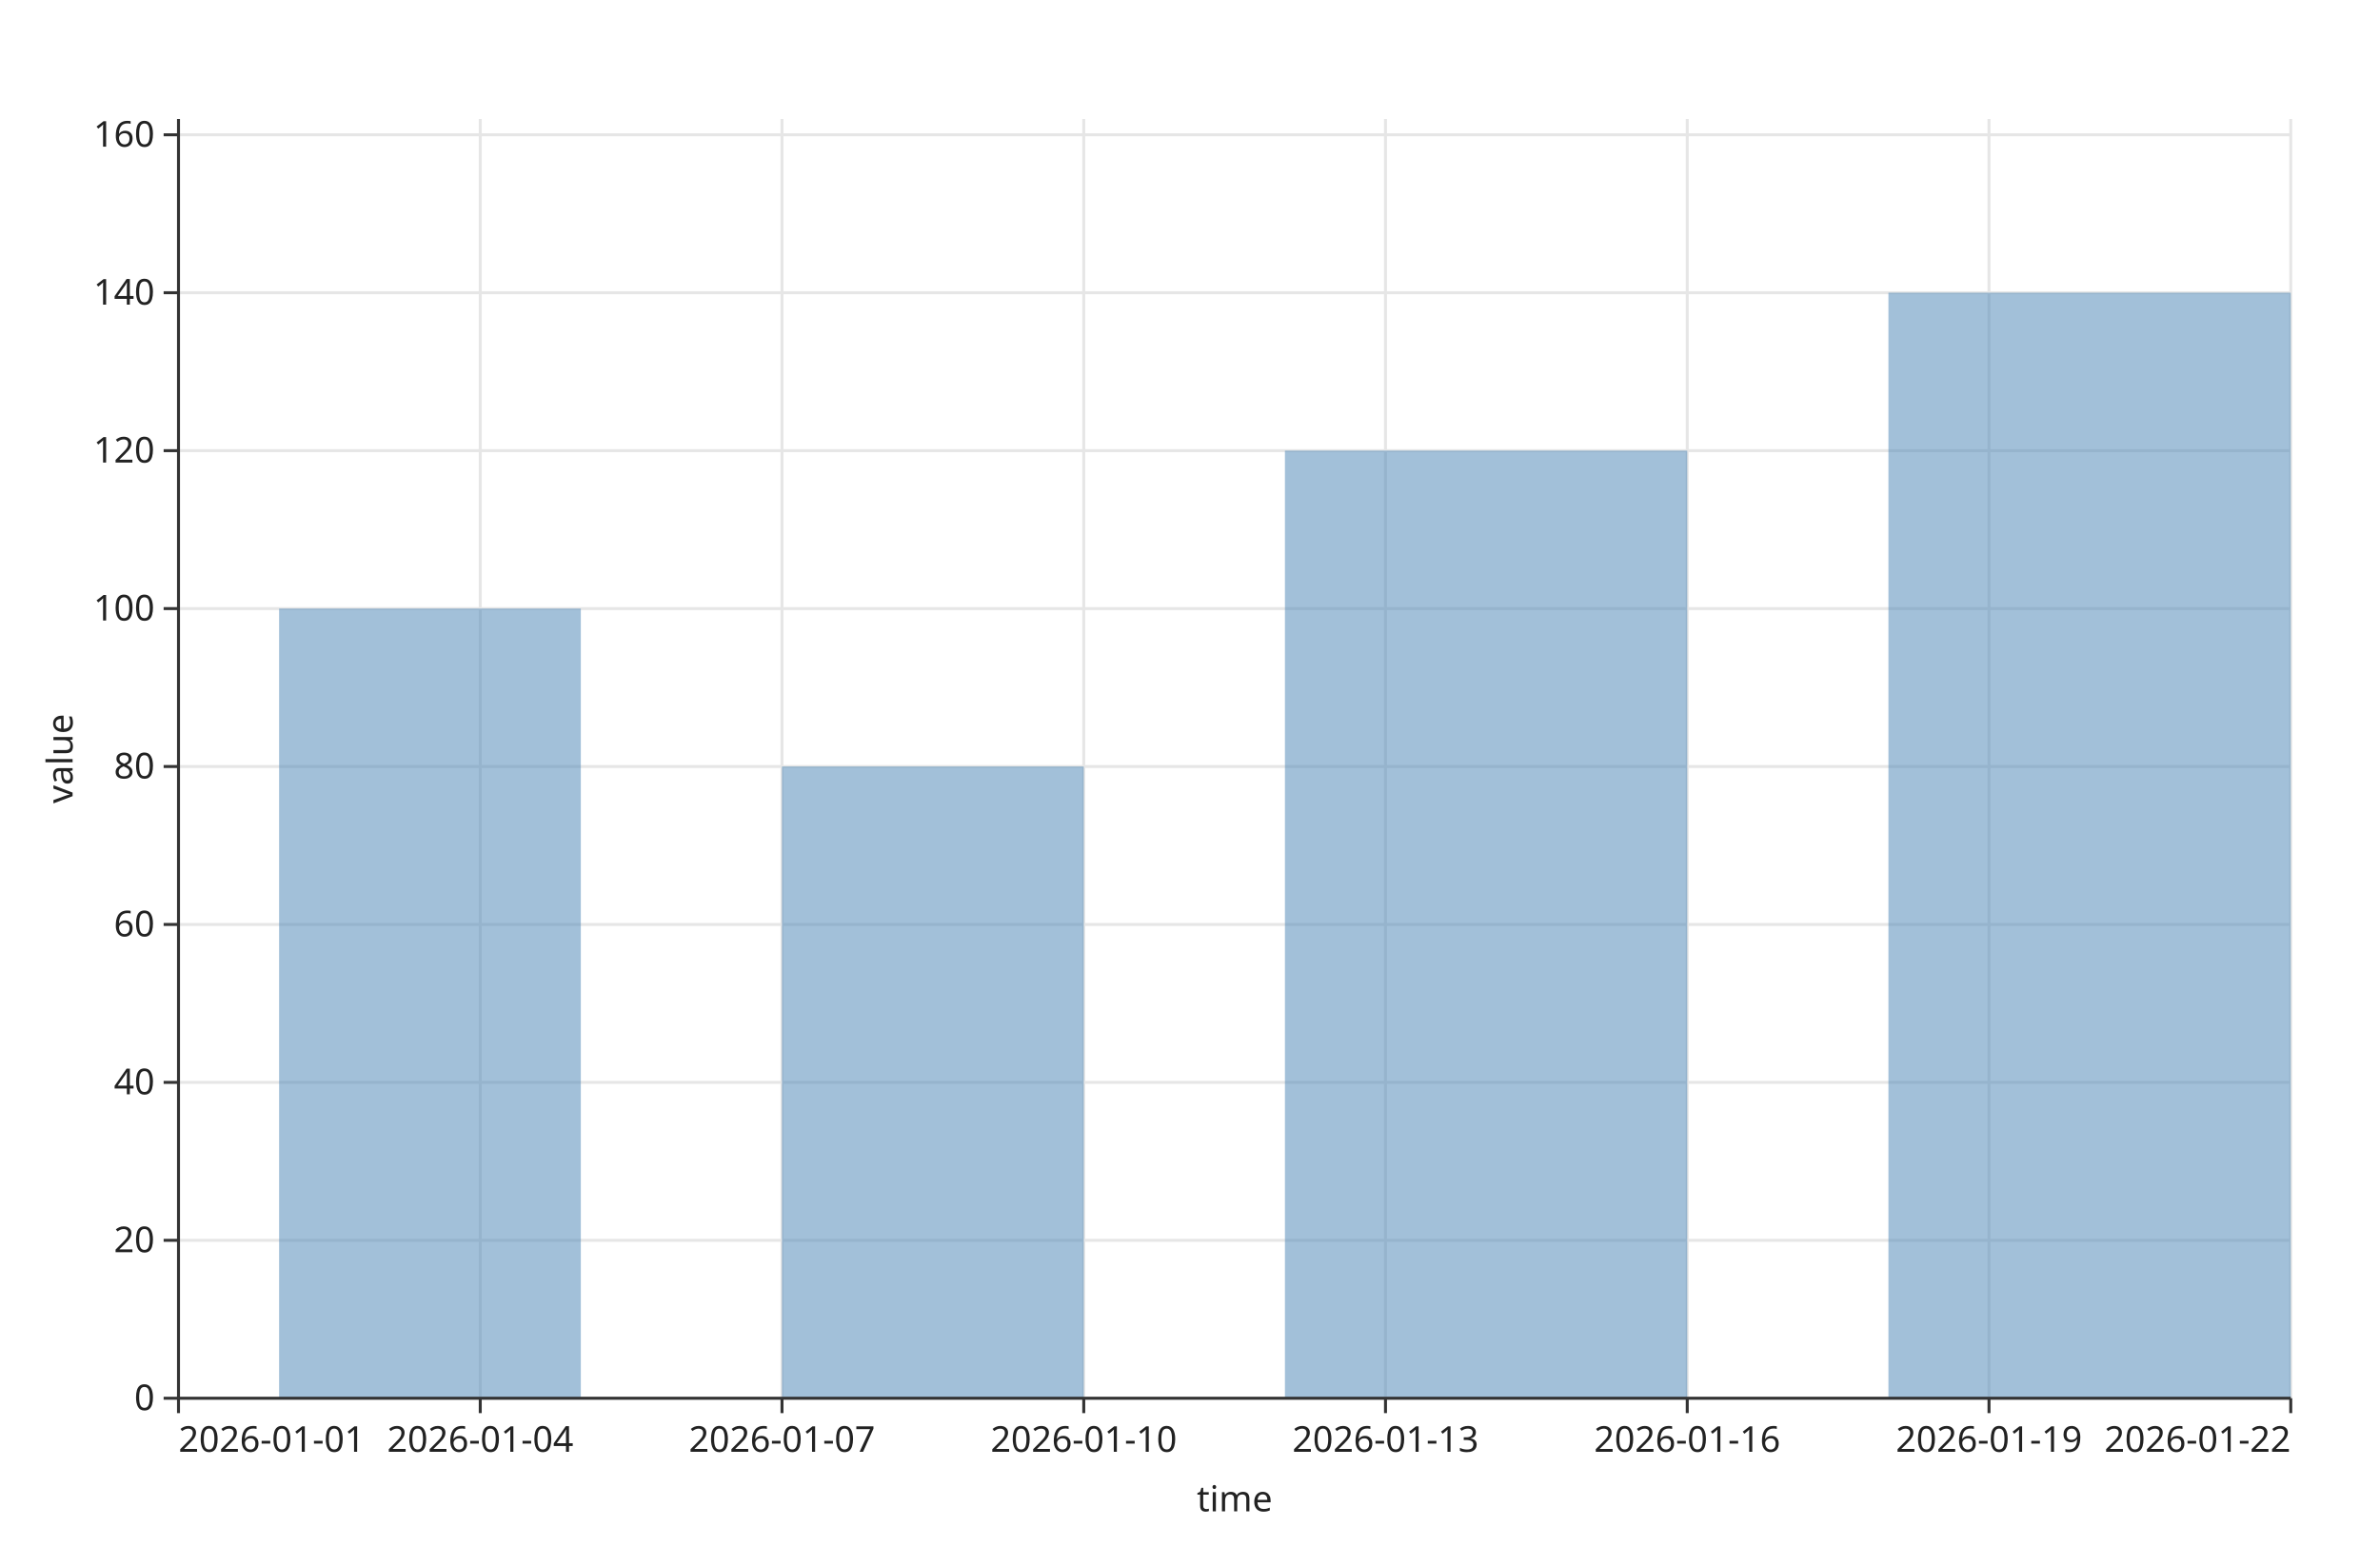
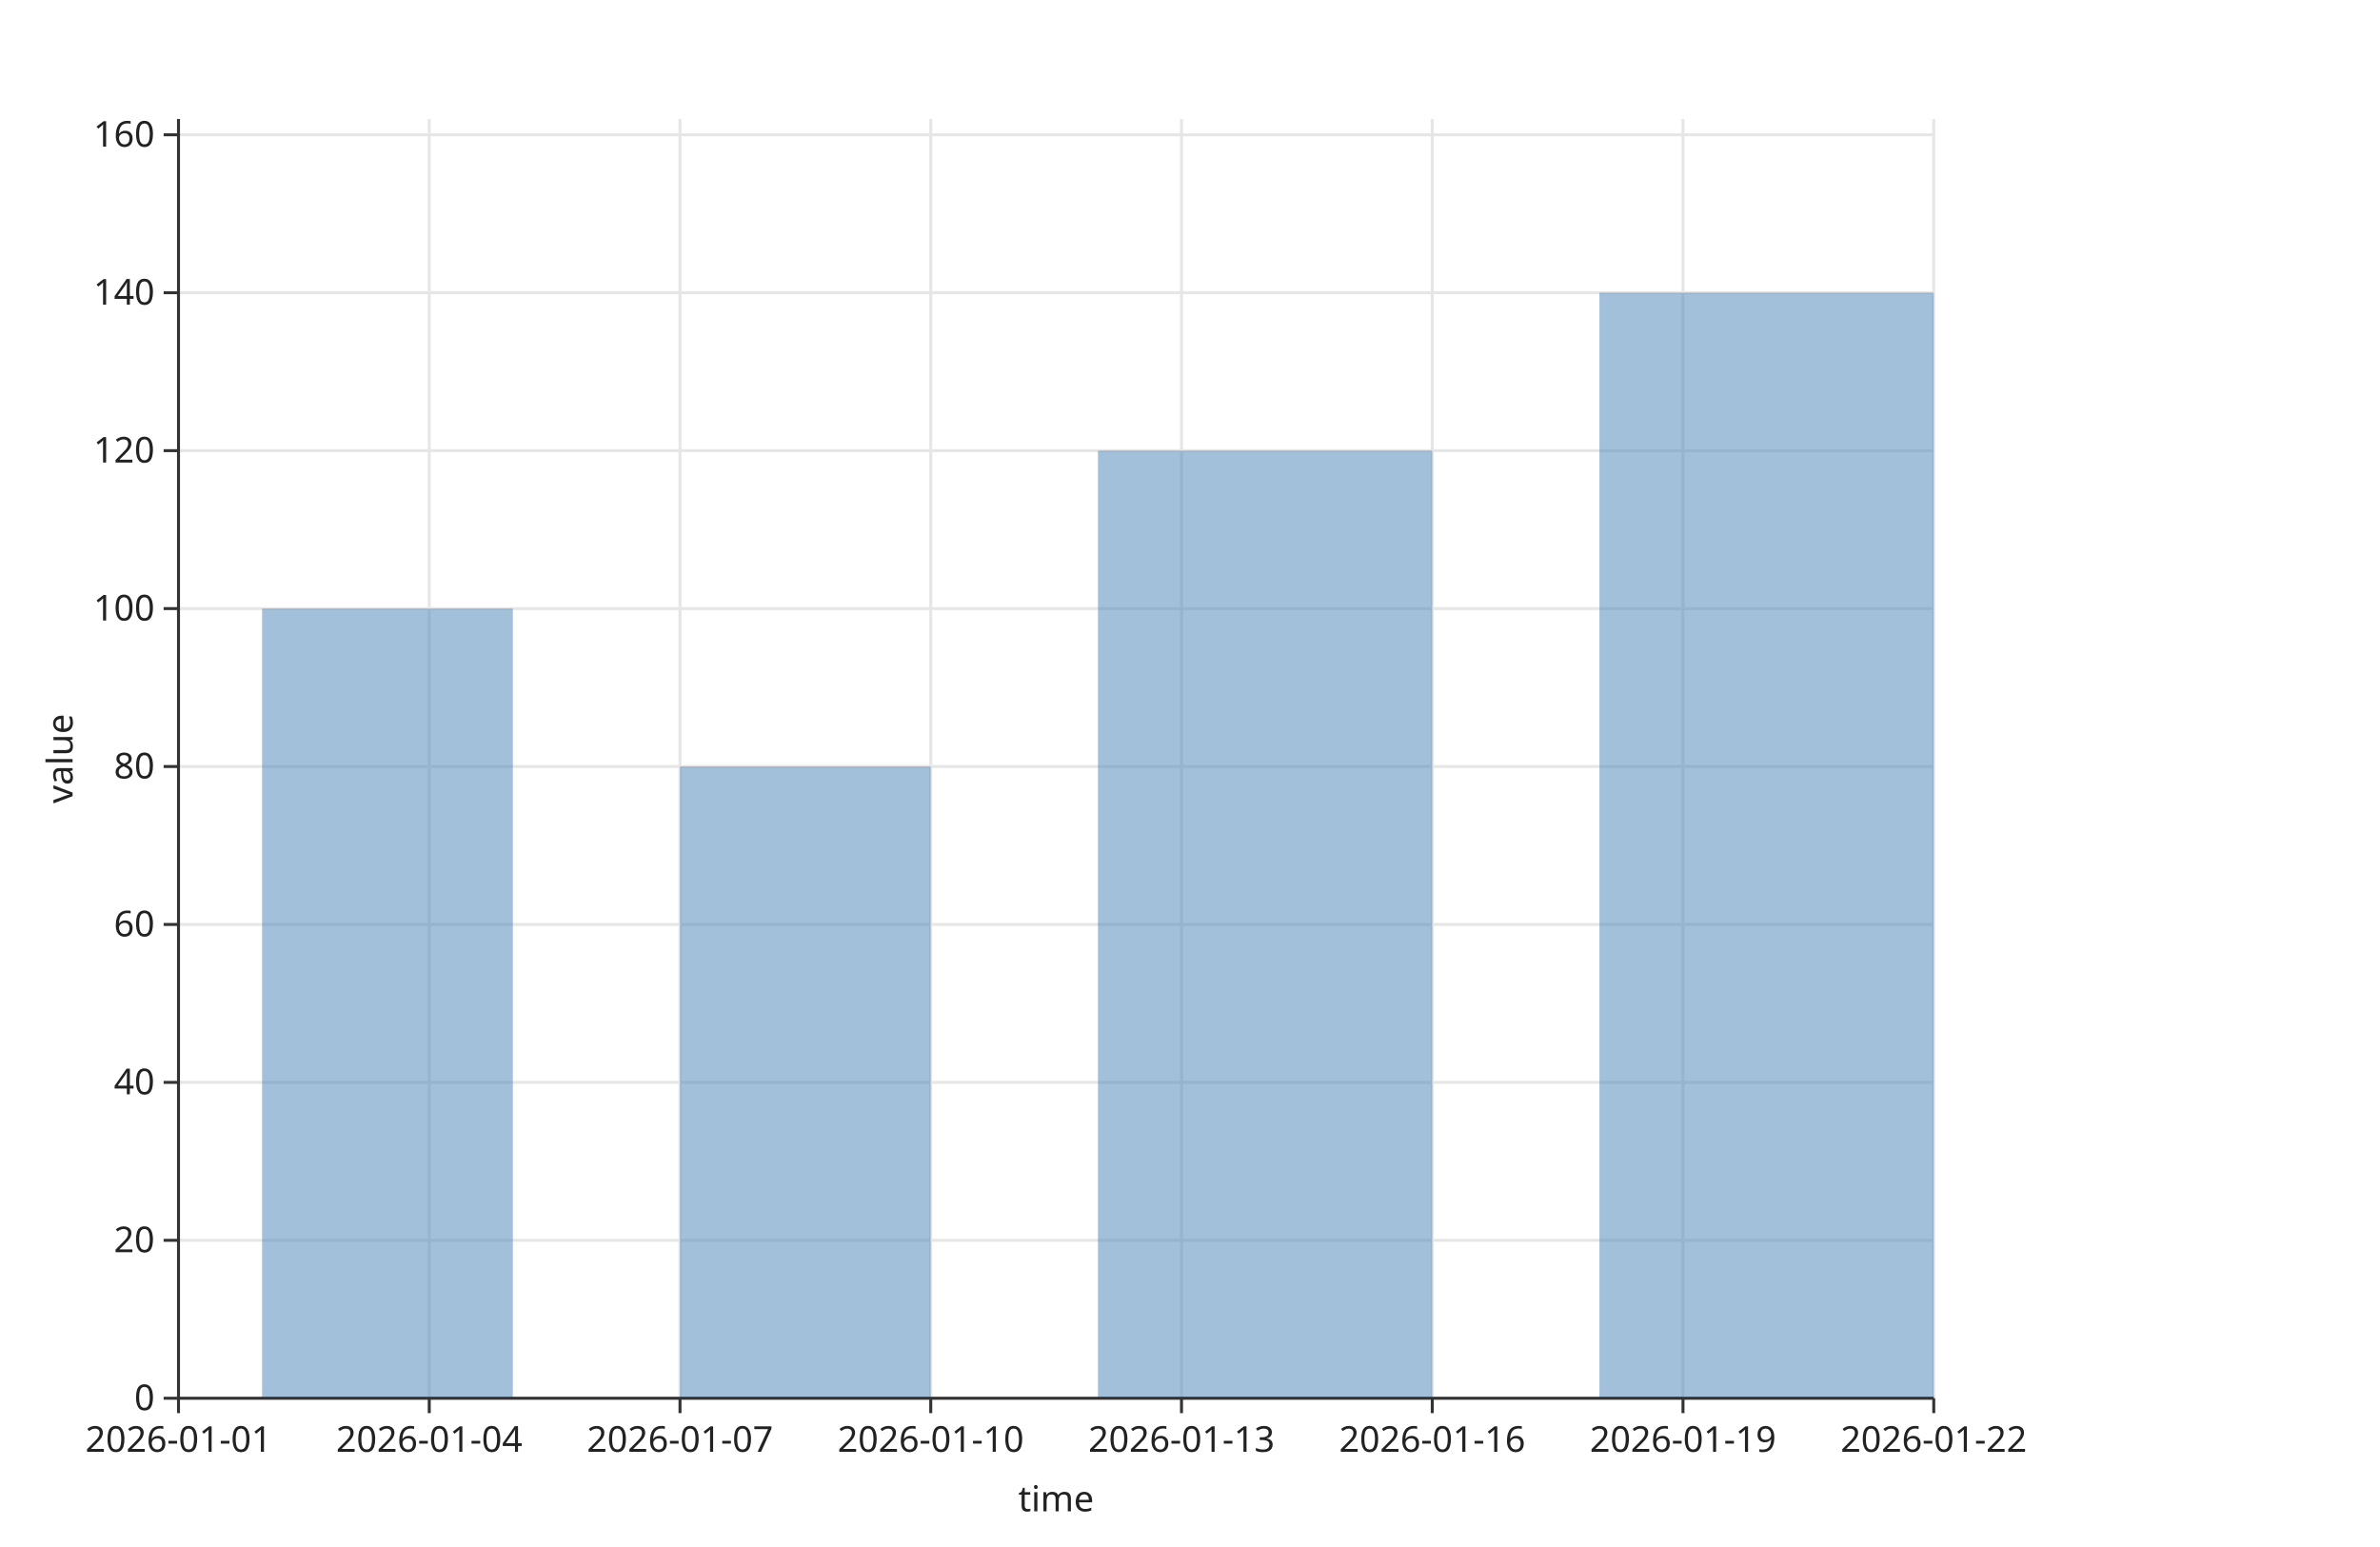
<svg xmlns="http://www.w3.org/2000/svg" width="800" height="520" viewBox="0 0 800 520" role="img">
  <rect class="algraf-background" x="0" y="0" width="800" height="520" fill="#ffffff" />
-   <rect class="algraf-plot-area" x="60" y="40" width="710" height="430" fill="#ffffff" />
+   <rect class="algraf-plot-area" x="60" y="40" width="590" height="430" fill="#ffffff" />
  <g class="algraf-grid">
    <line x1="60" y1="40" x2="60" y2="470" stroke="#e6e6e6" stroke-width="1" />
-     <line x1="161.429" y1="40" x2="161.429" y2="470" stroke="#e6e6e6" stroke-width="1" />
-     <line x1="262.857" y1="40" x2="262.857" y2="470" stroke="#e6e6e6" stroke-width="1" />
-     <line x1="364.286" y1="40" x2="364.286" y2="470" stroke="#e6e6e6" stroke-width="1" />
-     <line x1="465.714" y1="40" x2="465.714" y2="470" stroke="#e6e6e6" stroke-width="1" />
-     <line x1="567.143" y1="40" x2="567.143" y2="470" stroke="#e6e6e6" stroke-width="1" />
-     <line x1="668.571" y1="40" x2="668.571" y2="470" stroke="#e6e6e6" stroke-width="1" />
-     <line x1="770" y1="40" x2="770" y2="470" stroke="#e6e6e6" stroke-width="1" />
-     <line x1="60" y1="470" x2="770" y2="470" stroke="#e6e6e6" stroke-width="1" />
-     <line x1="60" y1="416.914" x2="770" y2="416.914" stroke="#e6e6e6" stroke-width="1" />
-     <line x1="60" y1="363.827" x2="770" y2="363.827" stroke="#e6e6e6" stroke-width="1" />
-     <line x1="60" y1="310.741" x2="770" y2="310.741" stroke="#e6e6e6" stroke-width="1" />
-     <line x1="60" y1="257.654" x2="770" y2="257.654" stroke="#e6e6e6" stroke-width="1" />
-     <line x1="60" y1="204.568" x2="770" y2="204.568" stroke="#e6e6e6" stroke-width="1" />
-     <line x1="60" y1="151.481" x2="770" y2="151.481" stroke="#e6e6e6" stroke-width="1" />
-     <line x1="60" y1="98.395" x2="770" y2="98.395" stroke="#e6e6e6" stroke-width="1" />
-     <line x1="60" y1="45.309" x2="770" y2="45.309" stroke="#e6e6e6" stroke-width="1" />
+     <line x1="144.286" y1="40" x2="144.286" y2="470" stroke="#e6e6e6" stroke-width="1" />
+     <line x1="228.571" y1="40" x2="228.571" y2="470" stroke="#e6e6e6" stroke-width="1" />
+     <line x1="312.857" y1="40" x2="312.857" y2="470" stroke="#e6e6e6" stroke-width="1" />
+     <line x1="397.143" y1="40" x2="397.143" y2="470" stroke="#e6e6e6" stroke-width="1" />
+     <line x1="481.429" y1="40" x2="481.429" y2="470" stroke="#e6e6e6" stroke-width="1" />
+     <line x1="565.714" y1="40" x2="565.714" y2="470" stroke="#e6e6e6" stroke-width="1" />
+     <line x1="650" y1="40" x2="650" y2="470" stroke="#e6e6e6" stroke-width="1" />
+     <line x1="60" y1="470" x2="650" y2="470" stroke="#e6e6e6" stroke-width="1" />
+     <line x1="60" y1="416.914" x2="650" y2="416.914" stroke="#e6e6e6" stroke-width="1" />
+     <line x1="60" y1="363.827" x2="650" y2="363.827" stroke="#e6e6e6" stroke-width="1" />
+     <line x1="60" y1="310.741" x2="650" y2="310.741" stroke="#e6e6e6" stroke-width="1" />
+     <line x1="60" y1="257.654" x2="650" y2="257.654" stroke="#e6e6e6" stroke-width="1" />
+     <line x1="60" y1="204.568" x2="650" y2="204.568" stroke="#e6e6e6" stroke-width="1" />
+     <line x1="60" y1="151.481" x2="650" y2="151.481" stroke="#e6e6e6" stroke-width="1" />
+     <line x1="60" y1="98.395" x2="650" y2="98.395" stroke="#e6e6e6" stroke-width="1" />
+     <line x1="60" y1="45.309" x2="650" y2="45.309" stroke="#e6e6e6" stroke-width="1" />
  </g>
  <g class="algraf-layer algraf-geom-rect">
-     <rect x="93.81" y="204.568" width="101.429" height="265.432" fill="steelblue" opacity="0.5" />
-     <rect x="262.857" y="257.654" width="101.429" height="212.346" fill="steelblue" opacity="0.5" />
-     <rect x="431.905" y="151.481" width="135.238" height="318.519" fill="steelblue" opacity="0.5" />
-     <rect x="634.762" y="98.395" width="135.238" height="371.605" fill="steelblue" opacity="0.5" />
+     <rect x="88.095" y="204.568" width="84.286" height="265.432" fill="steelblue" opacity="0.5" />
+     <rect x="228.571" y="257.654" width="84.286" height="212.346" fill="steelblue" opacity="0.5" />
+     <rect x="369.048" y="151.481" width="112.381" height="318.519" fill="steelblue" opacity="0.5" />
+     <rect x="537.619" y="98.395" width="112.381" height="371.605" fill="steelblue" opacity="0.5" />
  </g>
  <g class="algraf-axes">
-     <line x1="60" y1="470" x2="770" y2="470" stroke="#333333" stroke-width="1" />
+     <line x1="60" y1="470" x2="650" y2="470" stroke="#333333" stroke-width="1" />
    <line x1="60" y1="470" x2="60" y2="475" stroke="#333333" stroke-width="1" />
-     <text x="60" y="488" text-anchor="start" font-family="system-ui, sans-serif" font-size="12" fill="#222222">2026-01-01</text>
-     <line x1="161.429" y1="470" x2="161.429" y2="475" stroke="#333333" stroke-width="1" />
-     <text x="161.429" y="488" text-anchor="middle" font-family="system-ui, sans-serif" font-size="12" fill="#222222">2026-01-04</text>
-     <line x1="262.857" y1="470" x2="262.857" y2="475" stroke="#333333" stroke-width="1" />
-     <text x="262.857" y="488" text-anchor="middle" font-family="system-ui, sans-serif" font-size="12" fill="#222222">2026-01-07</text>
-     <line x1="364.286" y1="470" x2="364.286" y2="475" stroke="#333333" stroke-width="1" />
-     <text x="364.286" y="488" text-anchor="middle" font-family="system-ui, sans-serif" font-size="12" fill="#222222">2026-01-10</text>
-     <line x1="465.714" y1="470" x2="465.714" y2="475" stroke="#333333" stroke-width="1" />
-     <text x="465.714" y="488" text-anchor="middle" font-family="system-ui, sans-serif" font-size="12" fill="#222222">2026-01-13</text>
-     <line x1="567.143" y1="470" x2="567.143" y2="475" stroke="#333333" stroke-width="1" />
-     <text x="567.143" y="488" text-anchor="middle" font-family="system-ui, sans-serif" font-size="12" fill="#222222">2026-01-16</text>
-     <line x1="668.571" y1="470" x2="668.571" y2="475" stroke="#333333" stroke-width="1" />
-     <text x="668.571" y="488" text-anchor="middle" font-family="system-ui, sans-serif" font-size="12" fill="#222222">2026-01-19</text>
-     <line x1="770" y1="470" x2="770" y2="475" stroke="#333333" stroke-width="1" />
-     <text x="770" y="488" text-anchor="end" font-family="system-ui, sans-serif" font-size="12" fill="#222222">2026-01-22</text>
-     <text x="415" y="508" text-anchor="middle" font-family="system-ui, sans-serif" font-size="12" fill="#222222">time</text>
+     <text x="60" y="488" text-anchor="middle" font-family="system-ui, sans-serif" font-size="12" fill="#222222">2026-01-01</text>
+     <line x1="144.286" y1="470" x2="144.286" y2="475" stroke="#333333" stroke-width="1" />
+     <text x="144.286" y="488" text-anchor="middle" font-family="system-ui, sans-serif" font-size="12" fill="#222222">2026-01-04</text>
+     <line x1="228.571" y1="470" x2="228.571" y2="475" stroke="#333333" stroke-width="1" />
+     <text x="228.571" y="488" text-anchor="middle" font-family="system-ui, sans-serif" font-size="12" fill="#222222">2026-01-07</text>
+     <line x1="312.857" y1="470" x2="312.857" y2="475" stroke="#333333" stroke-width="1" />
+     <text x="312.857" y="488" text-anchor="middle" font-family="system-ui, sans-serif" font-size="12" fill="#222222">2026-01-10</text>
+     <line x1="397.143" y1="470" x2="397.143" y2="475" stroke="#333333" stroke-width="1" />
+     <text x="397.143" y="488" text-anchor="middle" font-family="system-ui, sans-serif" font-size="12" fill="#222222">2026-01-13</text>
+     <line x1="481.429" y1="470" x2="481.429" y2="475" stroke="#333333" stroke-width="1" />
+     <text x="481.429" y="488" text-anchor="middle" font-family="system-ui, sans-serif" font-size="12" fill="#222222">2026-01-16</text>
+     <line x1="565.714" y1="470" x2="565.714" y2="475" stroke="#333333" stroke-width="1" />
+     <text x="565.714" y="488" text-anchor="middle" font-family="system-ui, sans-serif" font-size="12" fill="#222222">2026-01-19</text>
+     <line x1="650" y1="470" x2="650" y2="475" stroke="#333333" stroke-width="1" />
+     <text x="650" y="488" text-anchor="middle" font-family="system-ui, sans-serif" font-size="12" fill="#222222">2026-01-22</text>
+     <text x="355" y="508" text-anchor="middle" font-family="system-ui, sans-serif" font-size="12" fill="#222222">time</text>
    <line x1="60" y1="40" x2="60" y2="470" stroke="#333333" stroke-width="1" />
    <line x1="55" y1="470" x2="60" y2="470" stroke="#333333" stroke-width="1" />
    <text x="52" y="474" text-anchor="end" font-family="system-ui, sans-serif" font-size="12" fill="#222222">0</text>
    <line x1="55" y1="416.914" x2="60" y2="416.914" stroke="#333333" stroke-width="1" />
    <text x="52" y="420.914" text-anchor="end" font-family="system-ui, sans-serif" font-size="12" fill="#222222">20</text>
    <line x1="55" y1="363.827" x2="60" y2="363.827" stroke="#333333" stroke-width="1" />
    <text x="52" y="367.827" text-anchor="end" font-family="system-ui, sans-serif" font-size="12" fill="#222222">40</text>
    <line x1="55" y1="310.741" x2="60" y2="310.741" stroke="#333333" stroke-width="1" />
    <text x="52" y="314.741" text-anchor="end" font-family="system-ui, sans-serif" font-size="12" fill="#222222">60</text>
    <line x1="55" y1="257.654" x2="60" y2="257.654" stroke="#333333" stroke-width="1" />
    <text x="52" y="261.654" text-anchor="end" font-family="system-ui, sans-serif" font-size="12" fill="#222222">80</text>
    <line x1="55" y1="204.568" x2="60" y2="204.568" stroke="#333333" stroke-width="1" />
    <text x="52" y="208.568" text-anchor="end" font-family="system-ui, sans-serif" font-size="12" fill="#222222">100</text>
    <line x1="55" y1="151.481" x2="60" y2="151.481" stroke="#333333" stroke-width="1" />
    <text x="52" y="155.481" text-anchor="end" font-family="system-ui, sans-serif" font-size="12" fill="#222222">120</text>
    <line x1="55" y1="98.395" x2="60" y2="98.395" stroke="#333333" stroke-width="1" />
    <text x="52" y="102.395" text-anchor="end" font-family="system-ui, sans-serif" font-size="12" fill="#222222">140</text>
    <line x1="55" y1="45.309" x2="60" y2="45.309" stroke="#333333" stroke-width="1" />
    <text x="52" y="49.309" text-anchor="end" font-family="system-ui, sans-serif" font-size="12" fill="#222222">160</text>
    <text x="24.4" y="255" text-anchor="middle" transform="rotate(-90 24.4 255)" font-family="system-ui, sans-serif" font-size="12" fill="#222222">value</text>
  </g>
</svg>
